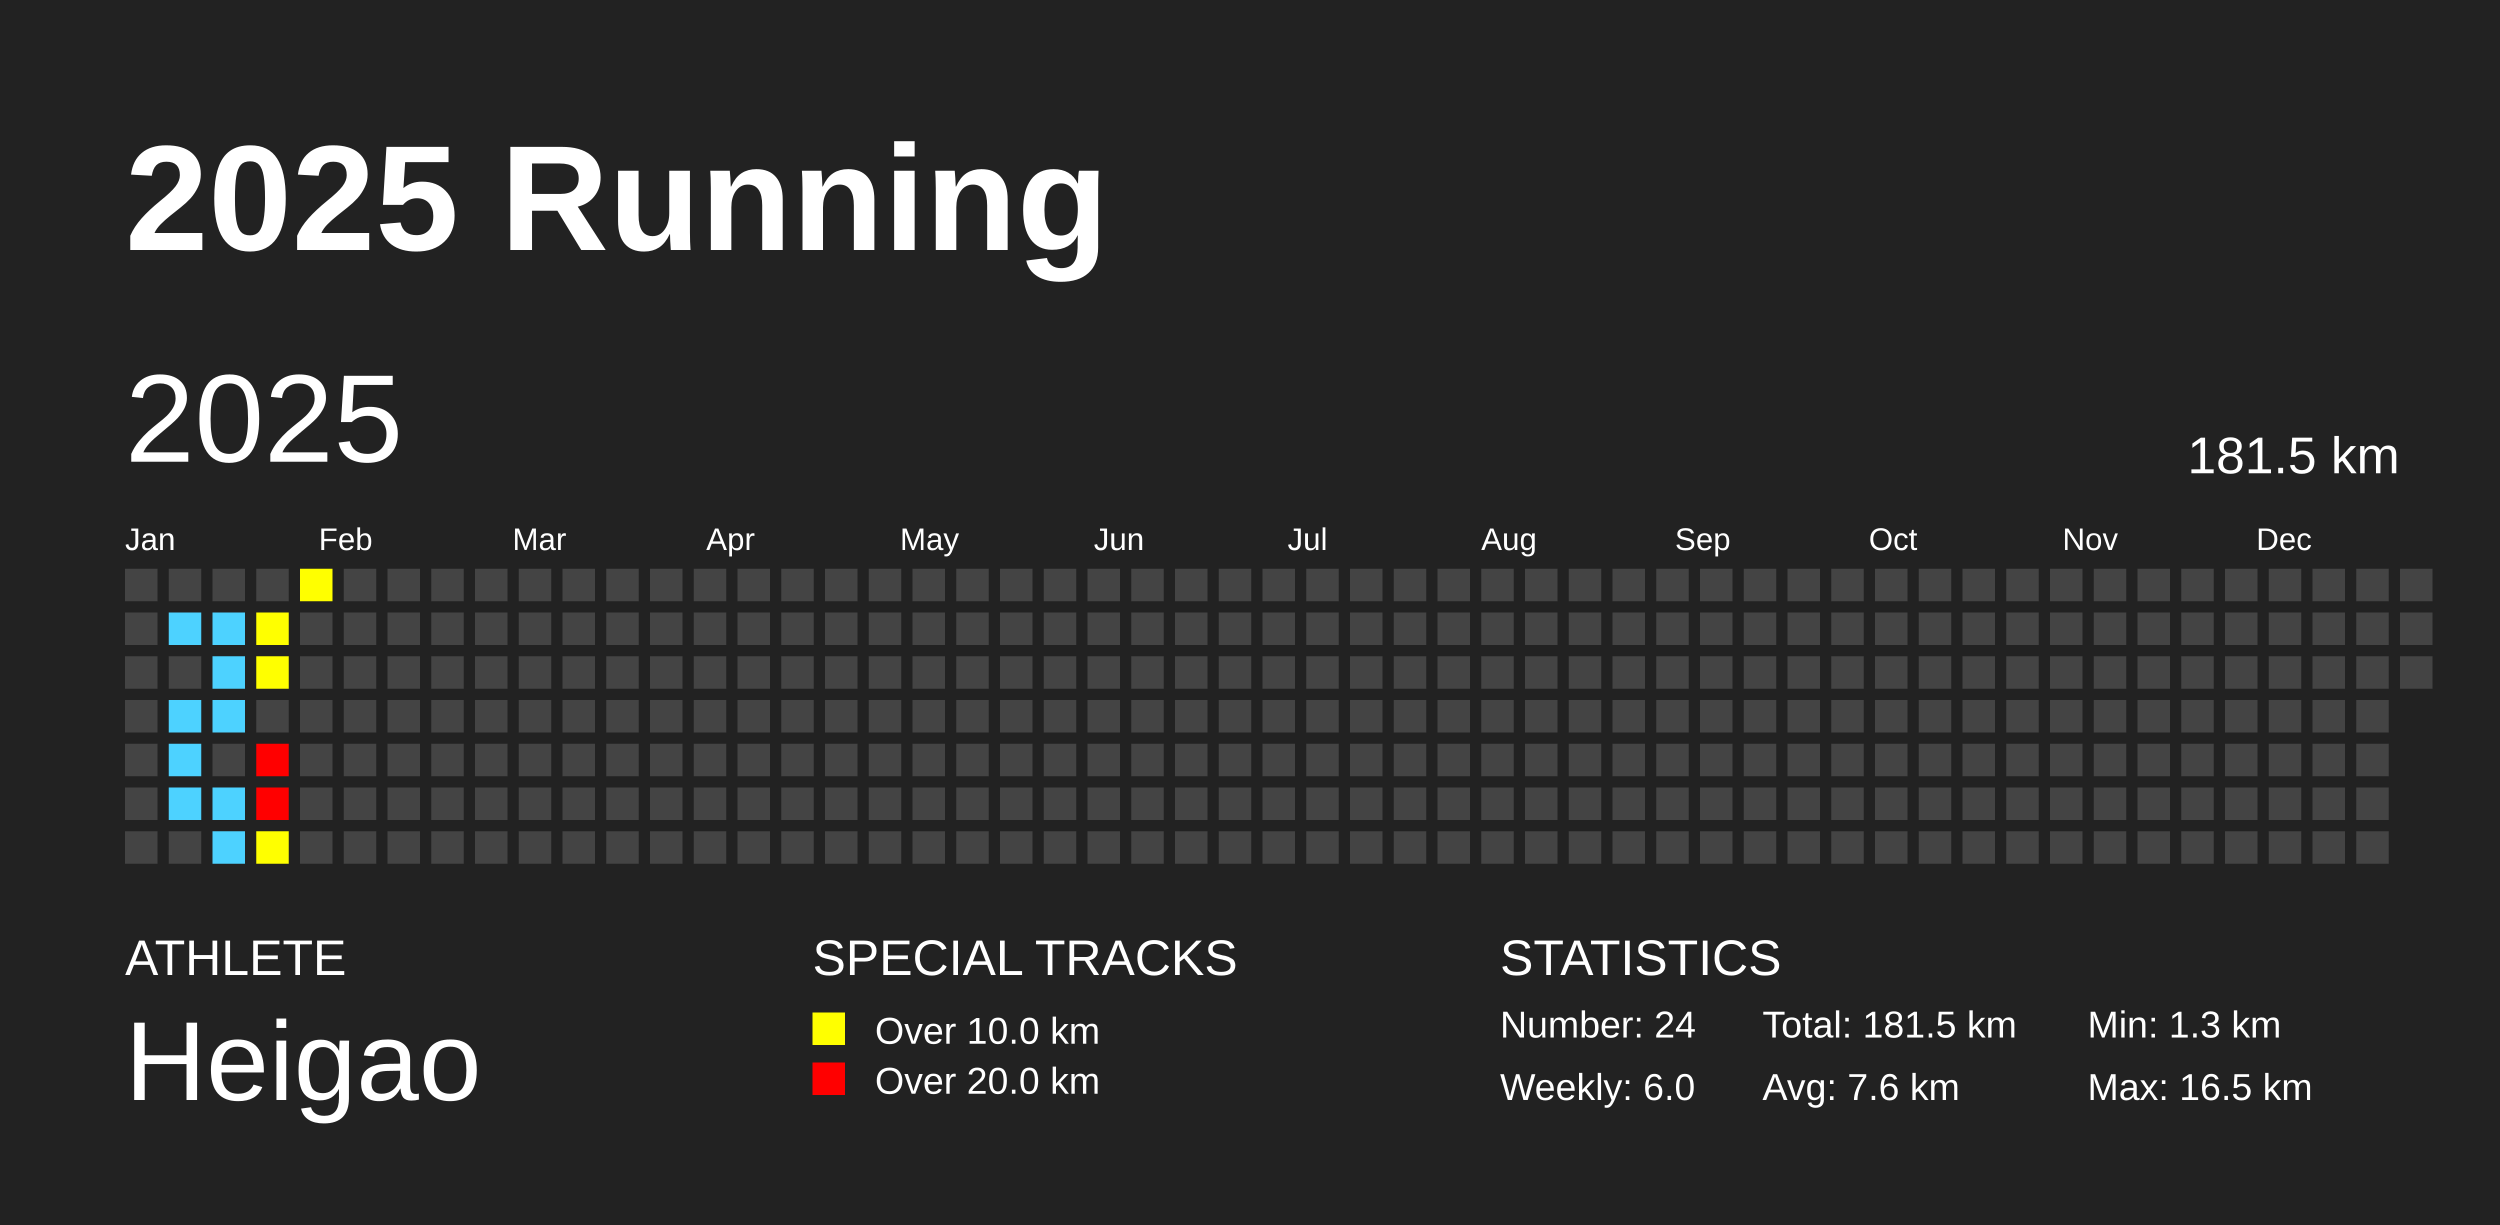
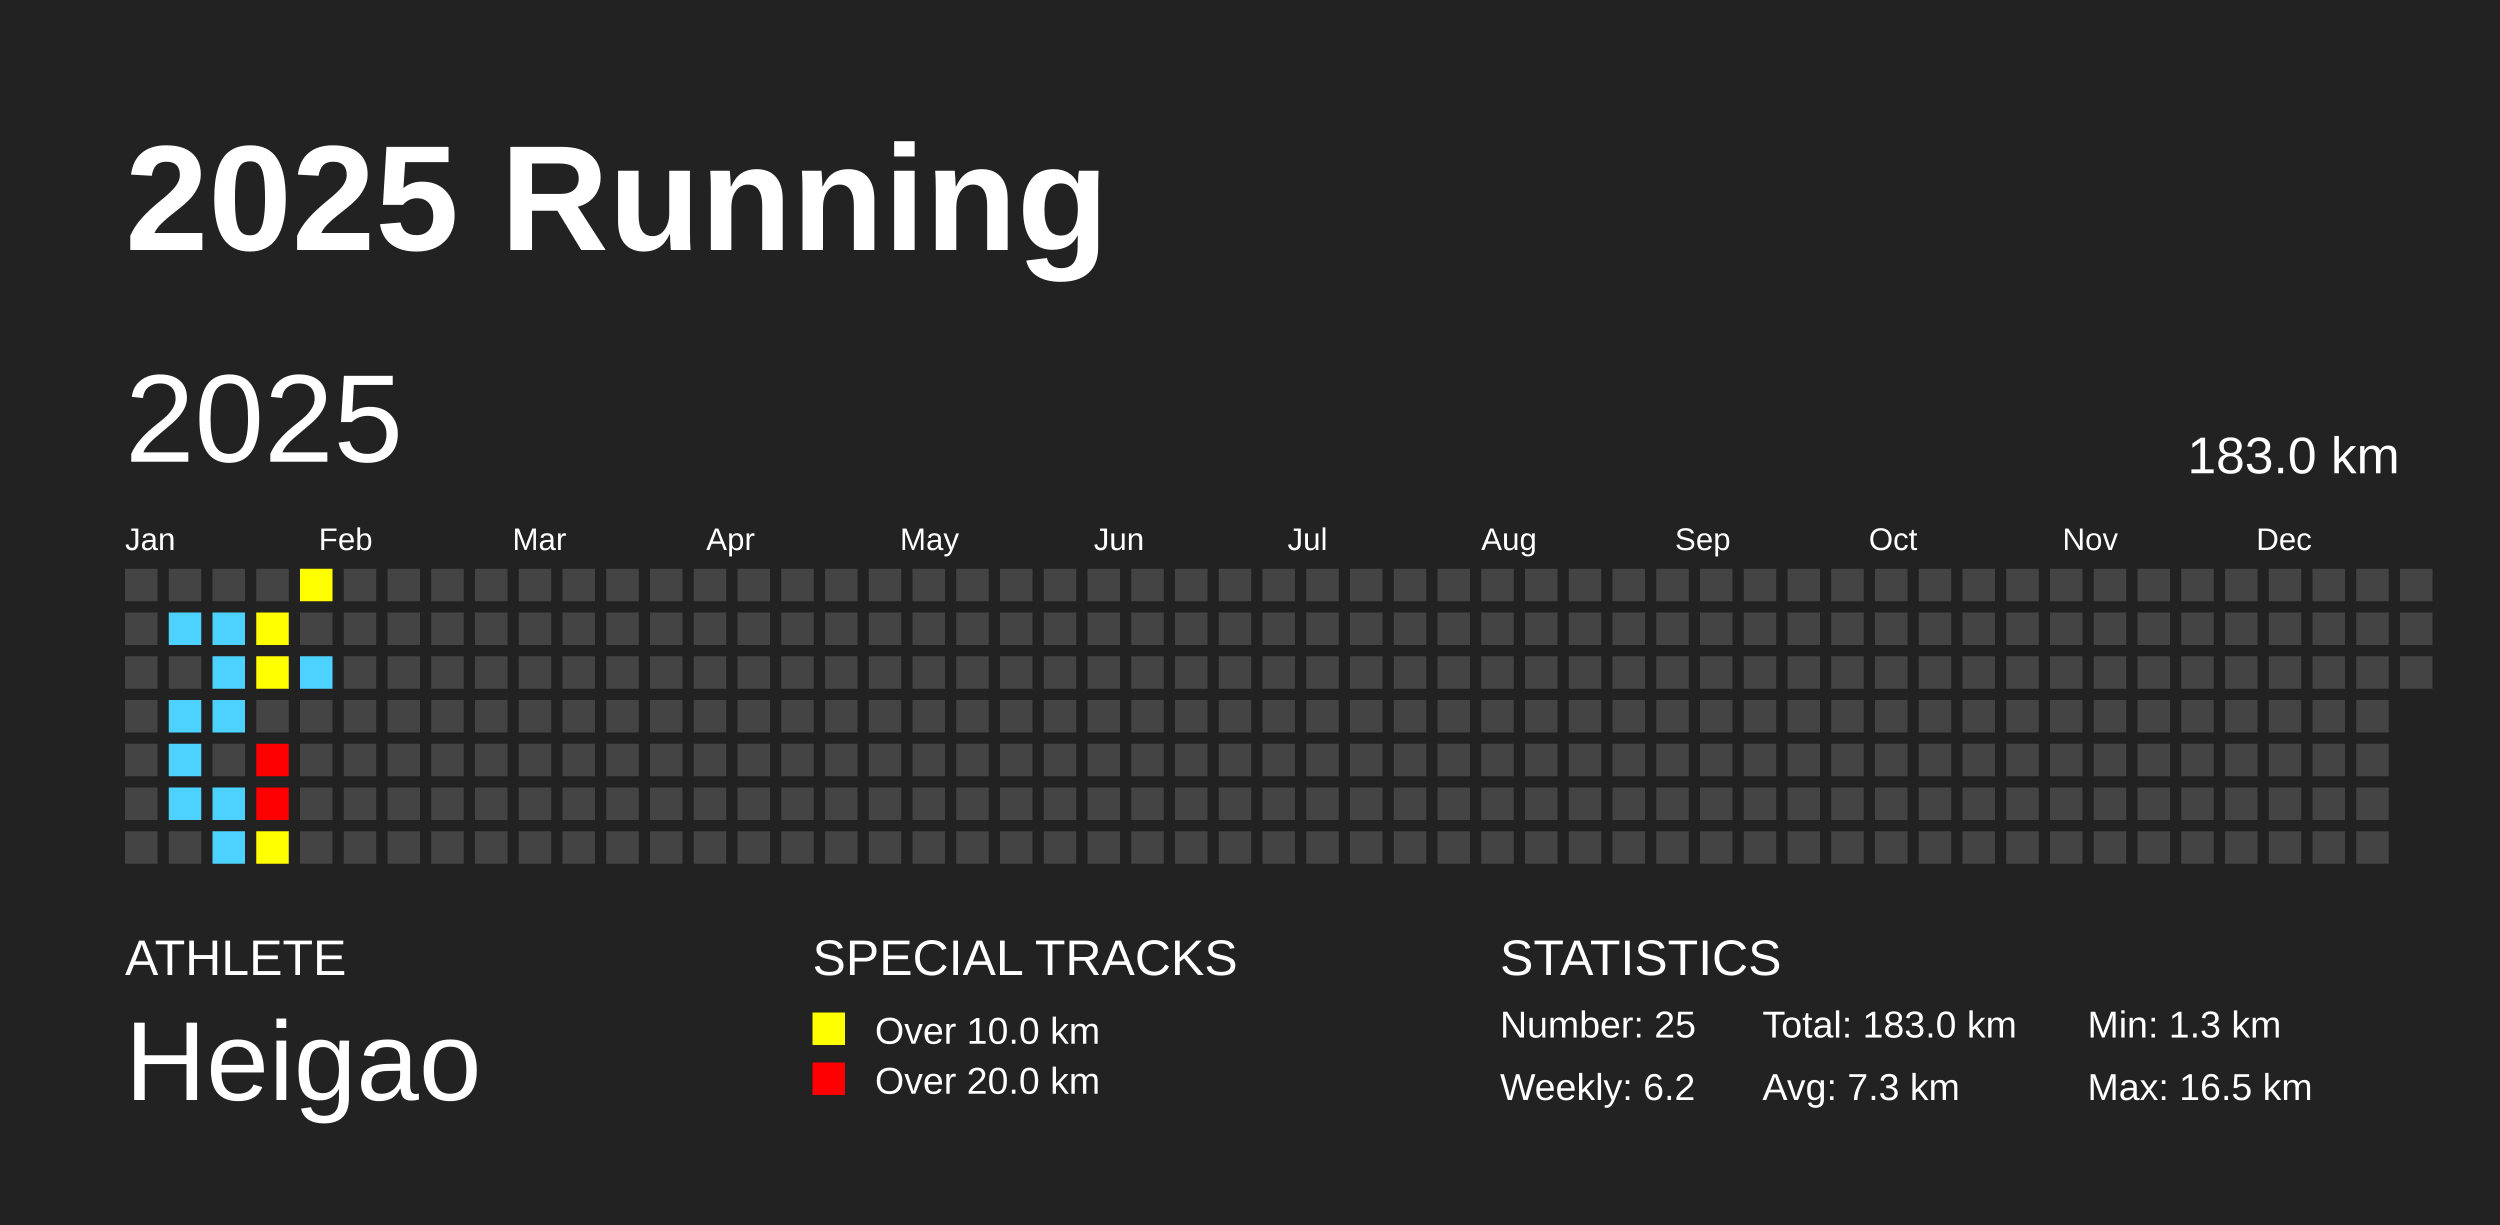
<svg xmlns="http://www.w3.org/2000/svg" baseProfile="full" height="98mm" version="1.1" viewBox="0,0,200,98" width="200mm">
  <defs />
  <rect fill="#222222" height="98" width="200" x="0" y="0" />
  <text fill="#FFFFFF" style="font-size:12px; font-family:Arial; font-weight:bold;" x="10" y="20">2025 Running</text>
  <text fill="#FFFFFF" style="font-size:4px; font-family:Arial" x="10" y="78">ATHLETE</text>
  <text fill="#FFFFFF" style="font-size:9px; font-family:Arial" x="10" y="88">Heigao</text>
  <text fill="#FFFFFF" style="font-size:4px; font-family:Arial" x="65" y="78">SPECIAL TRACKS</text>
  <rect fill="yellow" height="2.6" width="2.6" x="65" y="81" />
  <text fill="#FFFFFF" style="font-size:3px; font-family:Arial" x="70" y="83.5">Over 10.0 km</text>
  <rect fill="red" height="2.6" width="2.6" x="65" y="85" />
  <text fill="#FFFFFF" style="font-size:3px; font-family:Arial" x="70" y="87.5">Over 20.0 km</text>
  <text fill="#FFFFFF" style="font-size:4px; font-family:Arial" x="120" y="78">STATISTICS</text>
-   <text fill="#FFFFFF" style="font-size:3px; font-family:Arial" x="120" y="83">Number: 24</text>
-   <text fill="#FFFFFF" style="font-size:3px; font-family:Arial" x="120" y="88">Weekly: 6.0</text>
-   <text fill="#FFFFFF" style="font-size:3px; font-family:Arial" x="141" y="83">Total: 181.5 km</text>
-   <text fill="#FFFFFF" style="font-size:3px; font-family:Arial" x="141" y="88">Avg: 7.6 km</text>
+   <text fill="#FFFFFF" style="font-size:3px; font-family:Arial" x="120" y="83">Number: 25</text>
+   <text fill="#FFFFFF" style="font-size:3px; font-family:Arial" x="120" y="88">Weekly: 6.2</text>
+   <text fill="#FFFFFF" style="font-size:3px; font-family:Arial" x="141" y="83">Total: 183.0 km</text>
+   <text fill="#FFFFFF" style="font-size:3px; font-family:Arial" x="141" y="88">Avg: 7.3 km</text>
  <text fill="#FFFFFF" style="font-size:3px; font-family:Arial" x="167" y="83">Min: 1.3 km</text>
  <text fill="#FFFFFF" style="font-size:3px; font-family:Arial" x="167" y="88">Max: 16.5 km</text>
  <text dominant-baseline="hanging" fill="#FFFFFF" style="font-size:10.0px; font-family:Arial;" x="10" y="30">2025</text>
-   <text dominant-baseline="hanging" fill="#FFFFFF" style="font-size:4.125px; font-family:Arial;" x="175" y="35">181.5 km</text>
+   <text dominant-baseline="hanging" fill="#FFFFFF" style="font-size:4.125px; font-family:Arial;" x="175" y="35">183.0 km</text>
  <text fill="#FFFFFF" style="font-size:2.5px; font-family:Arial" x="10.0" y="44">Jan</text>
  <text fill="#FFFFFF" style="font-size:2.5px; font-family:Arial" x="25.5" y="44">Feb</text>
  <text fill="#FFFFFF" style="font-size:2.5px; font-family:Arial" x="41.0" y="44">Mar</text>
  <text fill="#FFFFFF" style="font-size:2.5px; font-family:Arial" x="56.5" y="44">Apr</text>
  <text fill="#FFFFFF" style="font-size:2.5px; font-family:Arial" x="72.0" y="44">May</text>
  <text fill="#FFFFFF" style="font-size:2.5px; font-family:Arial" x="87.5" y="44">Jun</text>
  <text fill="#FFFFFF" style="font-size:2.5px; font-family:Arial" x="103.0" y="44">Jul</text>
  <text fill="#FFFFFF" style="font-size:2.5px; font-family:Arial" x="118.5" y="44">Aug</text>
  <text fill="#FFFFFF" style="font-size:2.5px; font-family:Arial" x="134.0" y="44">Sep</text>
  <text fill="#FFFFFF" style="font-size:2.5px; font-family:Arial" x="149.5" y="44">Oct</text>
  <text fill="#FFFFFF" style="font-size:2.5px; font-family:Arial" x="165.0" y="44">Nov</text>
  <text fill="#FFFFFF" style="font-size:2.5px; font-family:Arial" x="180.5" y="44">Dec</text>
  <rect fill="#444444" height="2.6" width="2.6" x="10.0" y="45.5" />
  <rect fill="#444444" height="2.6" width="2.6" x="10.0" y="49.0" />
  <rect fill="#444444" height="2.6" width="2.6" x="10.0" y="52.5" />
  <rect fill="#444444" height="2.6" width="2.6" x="10.0" y="56.0" />
  <rect fill="#444444" height="2.6" width="2.6" x="10.0" y="59.5" />
  <rect fill="#444444" height="2.6" width="2.6" x="10.0" y="63.0" />
  <rect fill="#444444" height="2.6" width="2.6" x="10.0" y="66.5" />
  <rect fill="#444444" height="2.6" width="2.6" x="13.5" y="45.5" />
  <rect fill="#4DD2FF" height="2.6" width="2.6" x="13.5" y="49.0" />
  <rect fill="#444444" height="2.6" width="2.6" x="13.5" y="52.5" />
  <rect fill="#4DD2FF" height="2.6" width="2.6" x="13.5" y="56.0" />
  <rect fill="#4DD2FF" height="2.6" width="2.6" x="13.5" y="59.5" />
  <rect fill="#4DD2FF" height="2.6" width="2.6" x="13.5" y="63.0" />
  <rect fill="#444444" height="2.6" width="2.6" x="13.5" y="66.5" />
  <rect fill="#444444" height="2.6" width="2.6" x="17.0" y="45.5" />
  <rect fill="#4DD2FF" height="2.6" width="2.6" x="17.0" y="49.0" />
  <rect fill="#4DD2FF" height="2.6" width="2.6" x="17.0" y="52.5" />
  <rect fill="#4DD2FF" height="2.6" width="2.6" x="17.0" y="56.0" />
  <rect fill="#444444" height="2.6" width="2.6" x="17.0" y="59.5" />
  <rect fill="#4DD2FF" height="2.6" width="2.6" x="17.0" y="63.0" />
  <rect fill="#4DD2FF" height="2.6" width="2.6" x="17.0" y="66.5" />
  <rect fill="#444444" height="2.6" width="2.6" x="20.5" y="45.5" />
  <rect fill="yellow" height="2.6" width="2.6" x="20.5" y="49.0" />
  <rect fill="yellow" height="2.6" width="2.6" x="20.5" y="52.5" />
  <rect fill="#444444" height="2.6" width="2.6" x="20.5" y="56.0" />
  <rect fill="red" height="2.6" width="2.6" x="20.5" y="59.5" />
  <rect fill="red" height="2.6" width="2.6" x="20.5" y="63.0" />
  <rect fill="yellow" height="2.6" width="2.6" x="20.5" y="66.5" />
  <rect fill="yellow" height="2.6" width="2.6" x="24.0" y="45.5" />
  <rect fill="#444444" height="2.6" width="2.6" x="24.0" y="49.0" />
-   <rect fill="#444444" height="2.6" width="2.6" x="24.0" y="52.5" />
+   <rect fill="#4DD2FF" height="2.6" width="2.6" x="24.0" y="52.5" />
  <rect fill="#444444" height="2.6" width="2.6" x="24.0" y="56.0" />
  <rect fill="#444444" height="2.6" width="2.6" x="24.0" y="59.5" />
  <rect fill="#444444" height="2.6" width="2.6" x="24.0" y="63.0" />
  <rect fill="#444444" height="2.6" width="2.6" x="24.0" y="66.5" />
  <rect fill="#444444" height="2.6" width="2.6" x="27.5" y="45.5" />
  <rect fill="#444444" height="2.6" width="2.6" x="27.5" y="49.0" />
  <rect fill="#444444" height="2.6" width="2.6" x="27.5" y="52.5" />
  <rect fill="#444444" height="2.6" width="2.6" x="27.5" y="56.0" />
  <rect fill="#444444" height="2.6" width="2.6" x="27.5" y="59.5" />
  <rect fill="#444444" height="2.6" width="2.6" x="27.5" y="63.0" />
  <rect fill="#444444" height="2.6" width="2.6" x="27.5" y="66.5" />
  <rect fill="#444444" height="2.6" width="2.6" x="31.0" y="45.5" />
  <rect fill="#444444" height="2.6" width="2.6" x="31.0" y="49.0" />
  <rect fill="#444444" height="2.6" width="2.6" x="31.0" y="52.5" />
  <rect fill="#444444" height="2.6" width="2.6" x="31.0" y="56.0" />
  <rect fill="#444444" height="2.6" width="2.6" x="31.0" y="59.5" />
  <rect fill="#444444" height="2.6" width="2.6" x="31.0" y="63.0" />
  <rect fill="#444444" height="2.6" width="2.6" x="31.0" y="66.5" />
  <rect fill="#444444" height="2.6" width="2.6" x="34.5" y="45.5" />
  <rect fill="#444444" height="2.6" width="2.6" x="34.5" y="49.0" />
  <rect fill="#444444" height="2.6" width="2.6" x="34.5" y="52.5" />
  <rect fill="#444444" height="2.6" width="2.6" x="34.5" y="56.0" />
  <rect fill="#444444" height="2.6" width="2.6" x="34.5" y="59.5" />
  <rect fill="#444444" height="2.6" width="2.6" x="34.5" y="63.0" />
  <rect fill="#444444" height="2.6" width="2.6" x="34.5" y="66.5" />
  <rect fill="#444444" height="2.6" width="2.6" x="38.0" y="45.5" />
  <rect fill="#444444" height="2.6" width="2.6" x="38.0" y="49.0" />
  <rect fill="#444444" height="2.6" width="2.6" x="38.0" y="52.5" />
  <rect fill="#444444" height="2.6" width="2.6" x="38.0" y="56.0" />
  <rect fill="#444444" height="2.6" width="2.6" x="38.0" y="59.5" />
  <rect fill="#444444" height="2.6" width="2.6" x="38.0" y="63.0" />
  <rect fill="#444444" height="2.6" width="2.6" x="38.0" y="66.5" />
  <rect fill="#444444" height="2.6" width="2.6" x="41.5" y="45.5" />
  <rect fill="#444444" height="2.6" width="2.6" x="41.5" y="49.0" />
  <rect fill="#444444" height="2.6" width="2.6" x="41.5" y="52.5" />
  <rect fill="#444444" height="2.6" width="2.6" x="41.5" y="56.0" />
  <rect fill="#444444" height="2.6" width="2.6" x="41.5" y="59.5" />
  <rect fill="#444444" height="2.6" width="2.6" x="41.5" y="63.0" />
  <rect fill="#444444" height="2.6" width="2.6" x="41.5" y="66.5" />
  <rect fill="#444444" height="2.6" width="2.6" x="45.0" y="45.5" />
  <rect fill="#444444" height="2.6" width="2.6" x="45.0" y="49.0" />
  <rect fill="#444444" height="2.6" width="2.6" x="45.0" y="52.5" />
  <rect fill="#444444" height="2.6" width="2.6" x="45.0" y="56.0" />
  <rect fill="#444444" height="2.6" width="2.6" x="45.0" y="59.5" />
  <rect fill="#444444" height="2.6" width="2.6" x="45.0" y="63.0" />
  <rect fill="#444444" height="2.6" width="2.6" x="45.0" y="66.5" />
  <rect fill="#444444" height="2.6" width="2.6" x="48.5" y="45.5" />
  <rect fill="#444444" height="2.6" width="2.6" x="48.5" y="49.0" />
  <rect fill="#444444" height="2.6" width="2.6" x="48.5" y="52.5" />
  <rect fill="#444444" height="2.6" width="2.6" x="48.5" y="56.0" />
  <rect fill="#444444" height="2.6" width="2.6" x="48.5" y="59.5" />
  <rect fill="#444444" height="2.6" width="2.6" x="48.5" y="63.0" />
  <rect fill="#444444" height="2.6" width="2.6" x="48.5" y="66.5" />
  <rect fill="#444444" height="2.6" width="2.6" x="52.0" y="45.5" />
  <rect fill="#444444" height="2.6" width="2.6" x="52.0" y="49.0" />
  <rect fill="#444444" height="2.6" width="2.6" x="52.0" y="52.5" />
  <rect fill="#444444" height="2.6" width="2.6" x="52.0" y="56.0" />
  <rect fill="#444444" height="2.6" width="2.6" x="52.0" y="59.5" />
  <rect fill="#444444" height="2.6" width="2.6" x="52.0" y="63.0" />
  <rect fill="#444444" height="2.6" width="2.6" x="52.0" y="66.5" />
  <rect fill="#444444" height="2.6" width="2.6" x="55.5" y="45.5" />
  <rect fill="#444444" height="2.6" width="2.6" x="55.5" y="49.0" />
  <rect fill="#444444" height="2.6" width="2.6" x="55.5" y="52.5" />
  <rect fill="#444444" height="2.6" width="2.6" x="55.5" y="56.0" />
  <rect fill="#444444" height="2.6" width="2.6" x="55.5" y="59.5" />
  <rect fill="#444444" height="2.6" width="2.6" x="55.5" y="63.0" />
  <rect fill="#444444" height="2.6" width="2.6" x="55.5" y="66.5" />
  <rect fill="#444444" height="2.6" width="2.6" x="59.0" y="45.5" />
  <rect fill="#444444" height="2.6" width="2.6" x="59.0" y="49.0" />
  <rect fill="#444444" height="2.6" width="2.6" x="59.0" y="52.5" />
  <rect fill="#444444" height="2.6" width="2.6" x="59.0" y="56.0" />
  <rect fill="#444444" height="2.6" width="2.6" x="59.0" y="59.5" />
  <rect fill="#444444" height="2.6" width="2.6" x="59.0" y="63.0" />
  <rect fill="#444444" height="2.6" width="2.6" x="59.0" y="66.5" />
  <rect fill="#444444" height="2.6" width="2.6" x="62.5" y="45.5" />
  <rect fill="#444444" height="2.6" width="2.6" x="62.5" y="49.0" />
  <rect fill="#444444" height="2.6" width="2.6" x="62.5" y="52.5" />
  <rect fill="#444444" height="2.6" width="2.6" x="62.5" y="56.0" />
  <rect fill="#444444" height="2.6" width="2.6" x="62.5" y="59.5" />
  <rect fill="#444444" height="2.6" width="2.6" x="62.5" y="63.0" />
  <rect fill="#444444" height="2.6" width="2.6" x="62.5" y="66.5" />
  <rect fill="#444444" height="2.6" width="2.6" x="66.0" y="45.5" />
  <rect fill="#444444" height="2.6" width="2.6" x="66.0" y="49.0" />
  <rect fill="#444444" height="2.6" width="2.6" x="66.0" y="52.5" />
  <rect fill="#444444" height="2.6" width="2.6" x="66.0" y="56.0" />
  <rect fill="#444444" height="2.6" width="2.6" x="66.0" y="59.5" />
  <rect fill="#444444" height="2.6" width="2.6" x="66.0" y="63.0" />
  <rect fill="#444444" height="2.6" width="2.6" x="66.0" y="66.5" />
  <rect fill="#444444" height="2.6" width="2.6" x="69.5" y="45.5" />
  <rect fill="#444444" height="2.6" width="2.6" x="69.5" y="49.0" />
  <rect fill="#444444" height="2.6" width="2.6" x="69.5" y="52.5" />
  <rect fill="#444444" height="2.6" width="2.6" x="69.5" y="56.0" />
  <rect fill="#444444" height="2.6" width="2.6" x="69.5" y="59.5" />
  <rect fill="#444444" height="2.6" width="2.6" x="69.5" y="63.0" />
  <rect fill="#444444" height="2.6" width="2.6" x="69.5" y="66.5" />
  <rect fill="#444444" height="2.6" width="2.6" x="73.0" y="45.5" />
  <rect fill="#444444" height="2.6" width="2.6" x="73.0" y="49.0" />
  <rect fill="#444444" height="2.6" width="2.6" x="73.0" y="52.5" />
  <rect fill="#444444" height="2.6" width="2.6" x="73.0" y="56.0" />
  <rect fill="#444444" height="2.6" width="2.6" x="73.0" y="59.5" />
  <rect fill="#444444" height="2.6" width="2.6" x="73.0" y="63.0" />
  <rect fill="#444444" height="2.6" width="2.6" x="73.0" y="66.5" />
  <rect fill="#444444" height="2.6" width="2.6" x="76.5" y="45.5" />
  <rect fill="#444444" height="2.6" width="2.6" x="76.5" y="49.0" />
  <rect fill="#444444" height="2.6" width="2.6" x="76.5" y="52.5" />
  <rect fill="#444444" height="2.6" width="2.6" x="76.5" y="56.0" />
  <rect fill="#444444" height="2.6" width="2.6" x="76.5" y="59.5" />
  <rect fill="#444444" height="2.6" width="2.6" x="76.5" y="63.0" />
  <rect fill="#444444" height="2.6" width="2.6" x="76.5" y="66.5" />
  <rect fill="#444444" height="2.6" width="2.6" x="80.0" y="45.5" />
  <rect fill="#444444" height="2.6" width="2.6" x="80.0" y="49.0" />
  <rect fill="#444444" height="2.6" width="2.6" x="80.0" y="52.5" />
  <rect fill="#444444" height="2.6" width="2.6" x="80.0" y="56.0" />
  <rect fill="#444444" height="2.6" width="2.6" x="80.0" y="59.5" />
  <rect fill="#444444" height="2.6" width="2.6" x="80.0" y="63.0" />
  <rect fill="#444444" height="2.6" width="2.6" x="80.0" y="66.5" />
  <rect fill="#444444" height="2.6" width="2.6" x="83.5" y="45.5" />
  <rect fill="#444444" height="2.6" width="2.6" x="83.5" y="49.0" />
  <rect fill="#444444" height="2.6" width="2.6" x="83.5" y="52.5" />
  <rect fill="#444444" height="2.6" width="2.6" x="83.5" y="56.0" />
  <rect fill="#444444" height="2.6" width="2.6" x="83.5" y="59.5" />
  <rect fill="#444444" height="2.6" width="2.6" x="83.5" y="63.0" />
  <rect fill="#444444" height="2.6" width="2.6" x="83.5" y="66.5" />
  <rect fill="#444444" height="2.6" width="2.6" x="87.0" y="45.5" />
  <rect fill="#444444" height="2.6" width="2.6" x="87.0" y="49.0" />
  <rect fill="#444444" height="2.6" width="2.6" x="87.0" y="52.5" />
  <rect fill="#444444" height="2.6" width="2.6" x="87.0" y="56.0" />
  <rect fill="#444444" height="2.6" width="2.6" x="87.0" y="59.5" />
  <rect fill="#444444" height="2.6" width="2.6" x="87.0" y="63.0" />
  <rect fill="#444444" height="2.6" width="2.6" x="87.0" y="66.5" />
  <rect fill="#444444" height="2.6" width="2.6" x="90.5" y="45.5" />
  <rect fill="#444444" height="2.6" width="2.6" x="90.5" y="49.0" />
  <rect fill="#444444" height="2.6" width="2.6" x="90.5" y="52.5" />
  <rect fill="#444444" height="2.6" width="2.6" x="90.5" y="56.0" />
  <rect fill="#444444" height="2.6" width="2.6" x="90.5" y="59.5" />
  <rect fill="#444444" height="2.6" width="2.6" x="90.5" y="63.0" />
  <rect fill="#444444" height="2.6" width="2.6" x="90.5" y="66.5" />
  <rect fill="#444444" height="2.6" width="2.6" x="94.0" y="45.5" />
  <rect fill="#444444" height="2.6" width="2.6" x="94.0" y="49.0" />
  <rect fill="#444444" height="2.6" width="2.6" x="94.0" y="52.5" />
  <rect fill="#444444" height="2.6" width="2.6" x="94.0" y="56.0" />
  <rect fill="#444444" height="2.6" width="2.6" x="94.0" y="59.5" />
  <rect fill="#444444" height="2.6" width="2.6" x="94.0" y="63.0" />
  <rect fill="#444444" height="2.6" width="2.6" x="94.0" y="66.5" />
  <rect fill="#444444" height="2.6" width="2.6" x="97.5" y="45.5" />
  <rect fill="#444444" height="2.6" width="2.6" x="97.5" y="49.0" />
  <rect fill="#444444" height="2.6" width="2.6" x="97.5" y="52.5" />
  <rect fill="#444444" height="2.6" width="2.6" x="97.5" y="56.0" />
  <rect fill="#444444" height="2.6" width="2.6" x="97.5" y="59.5" />
  <rect fill="#444444" height="2.6" width="2.6" x="97.5" y="63.0" />
  <rect fill="#444444" height="2.6" width="2.6" x="97.5" y="66.5" />
  <rect fill="#444444" height="2.6" width="2.6" x="101.0" y="45.5" />
  <rect fill="#444444" height="2.6" width="2.6" x="101.0" y="49.0" />
  <rect fill="#444444" height="2.6" width="2.6" x="101.0" y="52.5" />
  <rect fill="#444444" height="2.6" width="2.6" x="101.0" y="56.0" />
  <rect fill="#444444" height="2.6" width="2.6" x="101.0" y="59.5" />
  <rect fill="#444444" height="2.6" width="2.6" x="101.0" y="63.0" />
  <rect fill="#444444" height="2.6" width="2.6" x="101.0" y="66.5" />
  <rect fill="#444444" height="2.6" width="2.6" x="104.5" y="45.5" />
  <rect fill="#444444" height="2.6" width="2.6" x="104.5" y="49.0" />
  <rect fill="#444444" height="2.6" width="2.6" x="104.5" y="52.5" />
  <rect fill="#444444" height="2.6" width="2.6" x="104.5" y="56.0" />
  <rect fill="#444444" height="2.6" width="2.6" x="104.5" y="59.5" />
  <rect fill="#444444" height="2.6" width="2.6" x="104.5" y="63.0" />
  <rect fill="#444444" height="2.6" width="2.6" x="104.5" y="66.5" />
  <rect fill="#444444" height="2.6" width="2.6" x="108.0" y="45.5" />
  <rect fill="#444444" height="2.6" width="2.6" x="108.0" y="49.0" />
  <rect fill="#444444" height="2.6" width="2.6" x="108.0" y="52.5" />
  <rect fill="#444444" height="2.6" width="2.6" x="108.0" y="56.0" />
  <rect fill="#444444" height="2.6" width="2.6" x="108.0" y="59.5" />
  <rect fill="#444444" height="2.6" width="2.6" x="108.0" y="63.0" />
  <rect fill="#444444" height="2.6" width="2.6" x="108.0" y="66.5" />
  <rect fill="#444444" height="2.6" width="2.6" x="111.5" y="45.5" />
  <rect fill="#444444" height="2.6" width="2.6" x="111.5" y="49.0" />
  <rect fill="#444444" height="2.6" width="2.6" x="111.5" y="52.5" />
  <rect fill="#444444" height="2.6" width="2.6" x="111.5" y="56.0" />
  <rect fill="#444444" height="2.6" width="2.6" x="111.5" y="59.5" />
  <rect fill="#444444" height="2.6" width="2.6" x="111.5" y="63.0" />
  <rect fill="#444444" height="2.6" width="2.6" x="111.5" y="66.5" />
  <rect fill="#444444" height="2.6" width="2.6" x="115.0" y="45.5" />
  <rect fill="#444444" height="2.6" width="2.6" x="115.0" y="49.0" />
  <rect fill="#444444" height="2.6" width="2.6" x="115.0" y="52.5" />
  <rect fill="#444444" height="2.6" width="2.6" x="115.0" y="56.0" />
  <rect fill="#444444" height="2.6" width="2.6" x="115.0" y="59.5" />
  <rect fill="#444444" height="2.6" width="2.6" x="115.0" y="63.0" />
  <rect fill="#444444" height="2.6" width="2.6" x="115.0" y="66.5" />
  <rect fill="#444444" height="2.6" width="2.6" x="118.5" y="45.5" />
  <rect fill="#444444" height="2.6" width="2.6" x="118.5" y="49.0" />
  <rect fill="#444444" height="2.6" width="2.6" x="118.5" y="52.5" />
  <rect fill="#444444" height="2.6" width="2.6" x="118.5" y="56.0" />
  <rect fill="#444444" height="2.6" width="2.6" x="118.5" y="59.5" />
  <rect fill="#444444" height="2.6" width="2.6" x="118.5" y="63.0" />
  <rect fill="#444444" height="2.6" width="2.6" x="118.5" y="66.5" />
  <rect fill="#444444" height="2.6" width="2.6" x="122.0" y="45.5" />
  <rect fill="#444444" height="2.6" width="2.6" x="122.0" y="49.0" />
  <rect fill="#444444" height="2.6" width="2.6" x="122.0" y="52.5" />
  <rect fill="#444444" height="2.6" width="2.6" x="122.0" y="56.0" />
  <rect fill="#444444" height="2.6" width="2.6" x="122.0" y="59.5" />
  <rect fill="#444444" height="2.6" width="2.6" x="122.0" y="63.0" />
  <rect fill="#444444" height="2.6" width="2.6" x="122.0" y="66.5" />
  <rect fill="#444444" height="2.6" width="2.6" x="125.5" y="45.5" />
  <rect fill="#444444" height="2.6" width="2.6" x="125.5" y="49.0" />
  <rect fill="#444444" height="2.6" width="2.6" x="125.5" y="52.5" />
  <rect fill="#444444" height="2.6" width="2.6" x="125.5" y="56.0" />
  <rect fill="#444444" height="2.6" width="2.6" x="125.5" y="59.5" />
  <rect fill="#444444" height="2.6" width="2.6" x="125.5" y="63.0" />
  <rect fill="#444444" height="2.6" width="2.6" x="125.5" y="66.5" />
  <rect fill="#444444" height="2.6" width="2.6" x="129.0" y="45.5" />
  <rect fill="#444444" height="2.6" width="2.6" x="129.0" y="49.0" />
  <rect fill="#444444" height="2.6" width="2.6" x="129.0" y="52.5" />
  <rect fill="#444444" height="2.6" width="2.6" x="129.0" y="56.0" />
  <rect fill="#444444" height="2.6" width="2.6" x="129.0" y="59.5" />
  <rect fill="#444444" height="2.6" width="2.6" x="129.0" y="63.0" />
  <rect fill="#444444" height="2.6" width="2.6" x="129.0" y="66.5" />
  <rect fill="#444444" height="2.6" width="2.6" x="132.5" y="45.5" />
  <rect fill="#444444" height="2.6" width="2.6" x="132.5" y="49.0" />
  <rect fill="#444444" height="2.6" width="2.6" x="132.5" y="52.5" />
  <rect fill="#444444" height="2.6" width="2.6" x="132.5" y="56.0" />
  <rect fill="#444444" height="2.6" width="2.6" x="132.5" y="59.5" />
  <rect fill="#444444" height="2.6" width="2.6" x="132.5" y="63.0" />
  <rect fill="#444444" height="2.6" width="2.6" x="132.5" y="66.5" />
  <rect fill="#444444" height="2.6" width="2.6" x="136.0" y="45.5" />
  <rect fill="#444444" height="2.6" width="2.6" x="136.0" y="49.0" />
  <rect fill="#444444" height="2.6" width="2.6" x="136.0" y="52.5" />
  <rect fill="#444444" height="2.6" width="2.6" x="136.0" y="56.0" />
  <rect fill="#444444" height="2.6" width="2.6" x="136.0" y="59.5" />
  <rect fill="#444444" height="2.6" width="2.6" x="136.0" y="63.0" />
  <rect fill="#444444" height="2.6" width="2.6" x="136.0" y="66.5" />
  <rect fill="#444444" height="2.6" width="2.6" x="139.5" y="45.5" />
  <rect fill="#444444" height="2.6" width="2.6" x="139.5" y="49.0" />
  <rect fill="#444444" height="2.6" width="2.6" x="139.5" y="52.5" />
  <rect fill="#444444" height="2.6" width="2.6" x="139.5" y="56.0" />
  <rect fill="#444444" height="2.6" width="2.6" x="139.5" y="59.5" />
  <rect fill="#444444" height="2.6" width="2.6" x="139.5" y="63.0" />
  <rect fill="#444444" height="2.6" width="2.6" x="139.5" y="66.5" />
  <rect fill="#444444" height="2.6" width="2.6" x="143.0" y="45.5" />
  <rect fill="#444444" height="2.6" width="2.6" x="143.0" y="49.0" />
  <rect fill="#444444" height="2.6" width="2.6" x="143.0" y="52.5" />
  <rect fill="#444444" height="2.6" width="2.6" x="143.0" y="56.0" />
  <rect fill="#444444" height="2.6" width="2.6" x="143.0" y="59.5" />
  <rect fill="#444444" height="2.6" width="2.6" x="143.0" y="63.0" />
  <rect fill="#444444" height="2.6" width="2.6" x="143.0" y="66.5" />
  <rect fill="#444444" height="2.6" width="2.6" x="146.5" y="45.5" />
  <rect fill="#444444" height="2.6" width="2.6" x="146.5" y="49.0" />
  <rect fill="#444444" height="2.6" width="2.6" x="146.5" y="52.5" />
  <rect fill="#444444" height="2.6" width="2.6" x="146.5" y="56.0" />
  <rect fill="#444444" height="2.6" width="2.6" x="146.5" y="59.5" />
  <rect fill="#444444" height="2.6" width="2.6" x="146.5" y="63.0" />
  <rect fill="#444444" height="2.6" width="2.6" x="146.5" y="66.5" />
  <rect fill="#444444" height="2.6" width="2.6" x="150.0" y="45.5" />
  <rect fill="#444444" height="2.6" width="2.6" x="150.0" y="49.0" />
  <rect fill="#444444" height="2.6" width="2.6" x="150.0" y="52.5" />
  <rect fill="#444444" height="2.6" width="2.6" x="150.0" y="56.0" />
  <rect fill="#444444" height="2.6" width="2.6" x="150.0" y="59.5" />
  <rect fill="#444444" height="2.6" width="2.6" x="150.0" y="63.0" />
  <rect fill="#444444" height="2.6" width="2.6" x="150.0" y="66.5" />
  <rect fill="#444444" height="2.6" width="2.6" x="153.5" y="45.5" />
  <rect fill="#444444" height="2.6" width="2.6" x="153.5" y="49.0" />
  <rect fill="#444444" height="2.6" width="2.6" x="153.5" y="52.5" />
  <rect fill="#444444" height="2.6" width="2.6" x="153.5" y="56.0" />
  <rect fill="#444444" height="2.6" width="2.6" x="153.5" y="59.5" />
  <rect fill="#444444" height="2.6" width="2.6" x="153.5" y="63.0" />
  <rect fill="#444444" height="2.6" width="2.6" x="153.5" y="66.5" />
  <rect fill="#444444" height="2.6" width="2.6" x="157.0" y="45.5" />
  <rect fill="#444444" height="2.6" width="2.6" x="157.0" y="49.0" />
  <rect fill="#444444" height="2.6" width="2.6" x="157.0" y="52.5" />
  <rect fill="#444444" height="2.6" width="2.6" x="157.0" y="56.0" />
  <rect fill="#444444" height="2.6" width="2.6" x="157.0" y="59.5" />
  <rect fill="#444444" height="2.6" width="2.6" x="157.0" y="63.0" />
  <rect fill="#444444" height="2.6" width="2.6" x="157.0" y="66.5" />
  <rect fill="#444444" height="2.6" width="2.6" x="160.5" y="45.5" />
  <rect fill="#444444" height="2.6" width="2.6" x="160.5" y="49.0" />
  <rect fill="#444444" height="2.6" width="2.6" x="160.5" y="52.5" />
  <rect fill="#444444" height="2.6" width="2.6" x="160.5" y="56.0" />
  <rect fill="#444444" height="2.6" width="2.6" x="160.5" y="59.5" />
  <rect fill="#444444" height="2.6" width="2.6" x="160.5" y="63.0" />
  <rect fill="#444444" height="2.6" width="2.6" x="160.5" y="66.5" />
  <rect fill="#444444" height="2.6" width="2.6" x="164.0" y="45.5" />
  <rect fill="#444444" height="2.6" width="2.6" x="164.0" y="49.0" />
  <rect fill="#444444" height="2.6" width="2.6" x="164.0" y="52.5" />
  <rect fill="#444444" height="2.6" width="2.6" x="164.0" y="56.0" />
  <rect fill="#444444" height="2.6" width="2.6" x="164.0" y="59.5" />
  <rect fill="#444444" height="2.6" width="2.6" x="164.0" y="63.0" />
  <rect fill="#444444" height="2.6" width="2.6" x="164.0" y="66.5" />
  <rect fill="#444444" height="2.6" width="2.6" x="167.5" y="45.5" />
  <rect fill="#444444" height="2.6" width="2.6" x="167.5" y="49.0" />
  <rect fill="#444444" height="2.6" width="2.6" x="167.5" y="52.5" />
  <rect fill="#444444" height="2.6" width="2.6" x="167.5" y="56.0" />
  <rect fill="#444444" height="2.6" width="2.6" x="167.5" y="59.5" />
  <rect fill="#444444" height="2.6" width="2.6" x="167.5" y="63.0" />
  <rect fill="#444444" height="2.6" width="2.6" x="167.5" y="66.5" />
  <rect fill="#444444" height="2.6" width="2.6" x="171.0" y="45.5" />
  <rect fill="#444444" height="2.6" width="2.6" x="171.0" y="49.0" />
  <rect fill="#444444" height="2.6" width="2.6" x="171.0" y="52.5" />
  <rect fill="#444444" height="2.6" width="2.6" x="171.0" y="56.0" />
  <rect fill="#444444" height="2.6" width="2.6" x="171.0" y="59.5" />
  <rect fill="#444444" height="2.6" width="2.6" x="171.0" y="63.0" />
  <rect fill="#444444" height="2.6" width="2.6" x="171.0" y="66.5" />
  <rect fill="#444444" height="2.6" width="2.6" x="174.5" y="45.5" />
  <rect fill="#444444" height="2.6" width="2.6" x="174.5" y="49.0" />
  <rect fill="#444444" height="2.6" width="2.6" x="174.5" y="52.5" />
  <rect fill="#444444" height="2.6" width="2.6" x="174.5" y="56.0" />
  <rect fill="#444444" height="2.6" width="2.6" x="174.5" y="59.5" />
  <rect fill="#444444" height="2.6" width="2.6" x="174.5" y="63.0" />
  <rect fill="#444444" height="2.6" width="2.6" x="174.5" y="66.5" />
  <rect fill="#444444" height="2.6" width="2.6" x="178.0" y="45.5" />
  <rect fill="#444444" height="2.6" width="2.6" x="178.0" y="49.0" />
  <rect fill="#444444" height="2.6" width="2.6" x="178.0" y="52.5" />
  <rect fill="#444444" height="2.6" width="2.6" x="178.0" y="56.0" />
  <rect fill="#444444" height="2.6" width="2.6" x="178.0" y="59.5" />
  <rect fill="#444444" height="2.6" width="2.6" x="178.0" y="63.0" />
  <rect fill="#444444" height="2.6" width="2.6" x="178.0" y="66.5" />
  <rect fill="#444444" height="2.6" width="2.6" x="181.5" y="45.5" />
  <rect fill="#444444" height="2.6" width="2.6" x="181.5" y="49.0" />
  <rect fill="#444444" height="2.6" width="2.6" x="181.5" y="52.5" />
  <rect fill="#444444" height="2.6" width="2.6" x="181.5" y="56.0" />
  <rect fill="#444444" height="2.6" width="2.6" x="181.5" y="59.5" />
  <rect fill="#444444" height="2.6" width="2.6" x="181.5" y="63.0" />
  <rect fill="#444444" height="2.6" width="2.6" x="181.5" y="66.5" />
  <rect fill="#444444" height="2.6" width="2.6" x="185.0" y="45.5" />
  <rect fill="#444444" height="2.6" width="2.6" x="185.0" y="49.0" />
  <rect fill="#444444" height="2.6" width="2.6" x="185.0" y="52.5" />
  <rect fill="#444444" height="2.6" width="2.6" x="185.0" y="56.0" />
  <rect fill="#444444" height="2.6" width="2.6" x="185.0" y="59.5" />
  <rect fill="#444444" height="2.6" width="2.6" x="185.0" y="63.0" />
  <rect fill="#444444" height="2.6" width="2.6" x="185.0" y="66.5" />
  <rect fill="#444444" height="2.6" width="2.6" x="188.5" y="45.5" />
  <rect fill="#444444" height="2.6" width="2.6" x="188.5" y="49.0" />
  <rect fill="#444444" height="2.6" width="2.6" x="188.5" y="52.5" />
  <rect fill="#444444" height="2.6" width="2.6" x="188.5" y="56.0" />
  <rect fill="#444444" height="2.6" width="2.6" x="188.5" y="59.5" />
  <rect fill="#444444" height="2.6" width="2.6" x="188.5" y="63.0" />
  <rect fill="#444444" height="2.6" width="2.6" x="188.5" y="66.5" />
  <rect fill="#444444" height="2.6" width="2.6" x="192.0" y="45.5" />
  <rect fill="#444444" height="2.6" width="2.6" x="192.0" y="49.0" />
  <rect fill="#444444" height="2.6" width="2.6" x="192.0" y="52.5" />
</svg>
